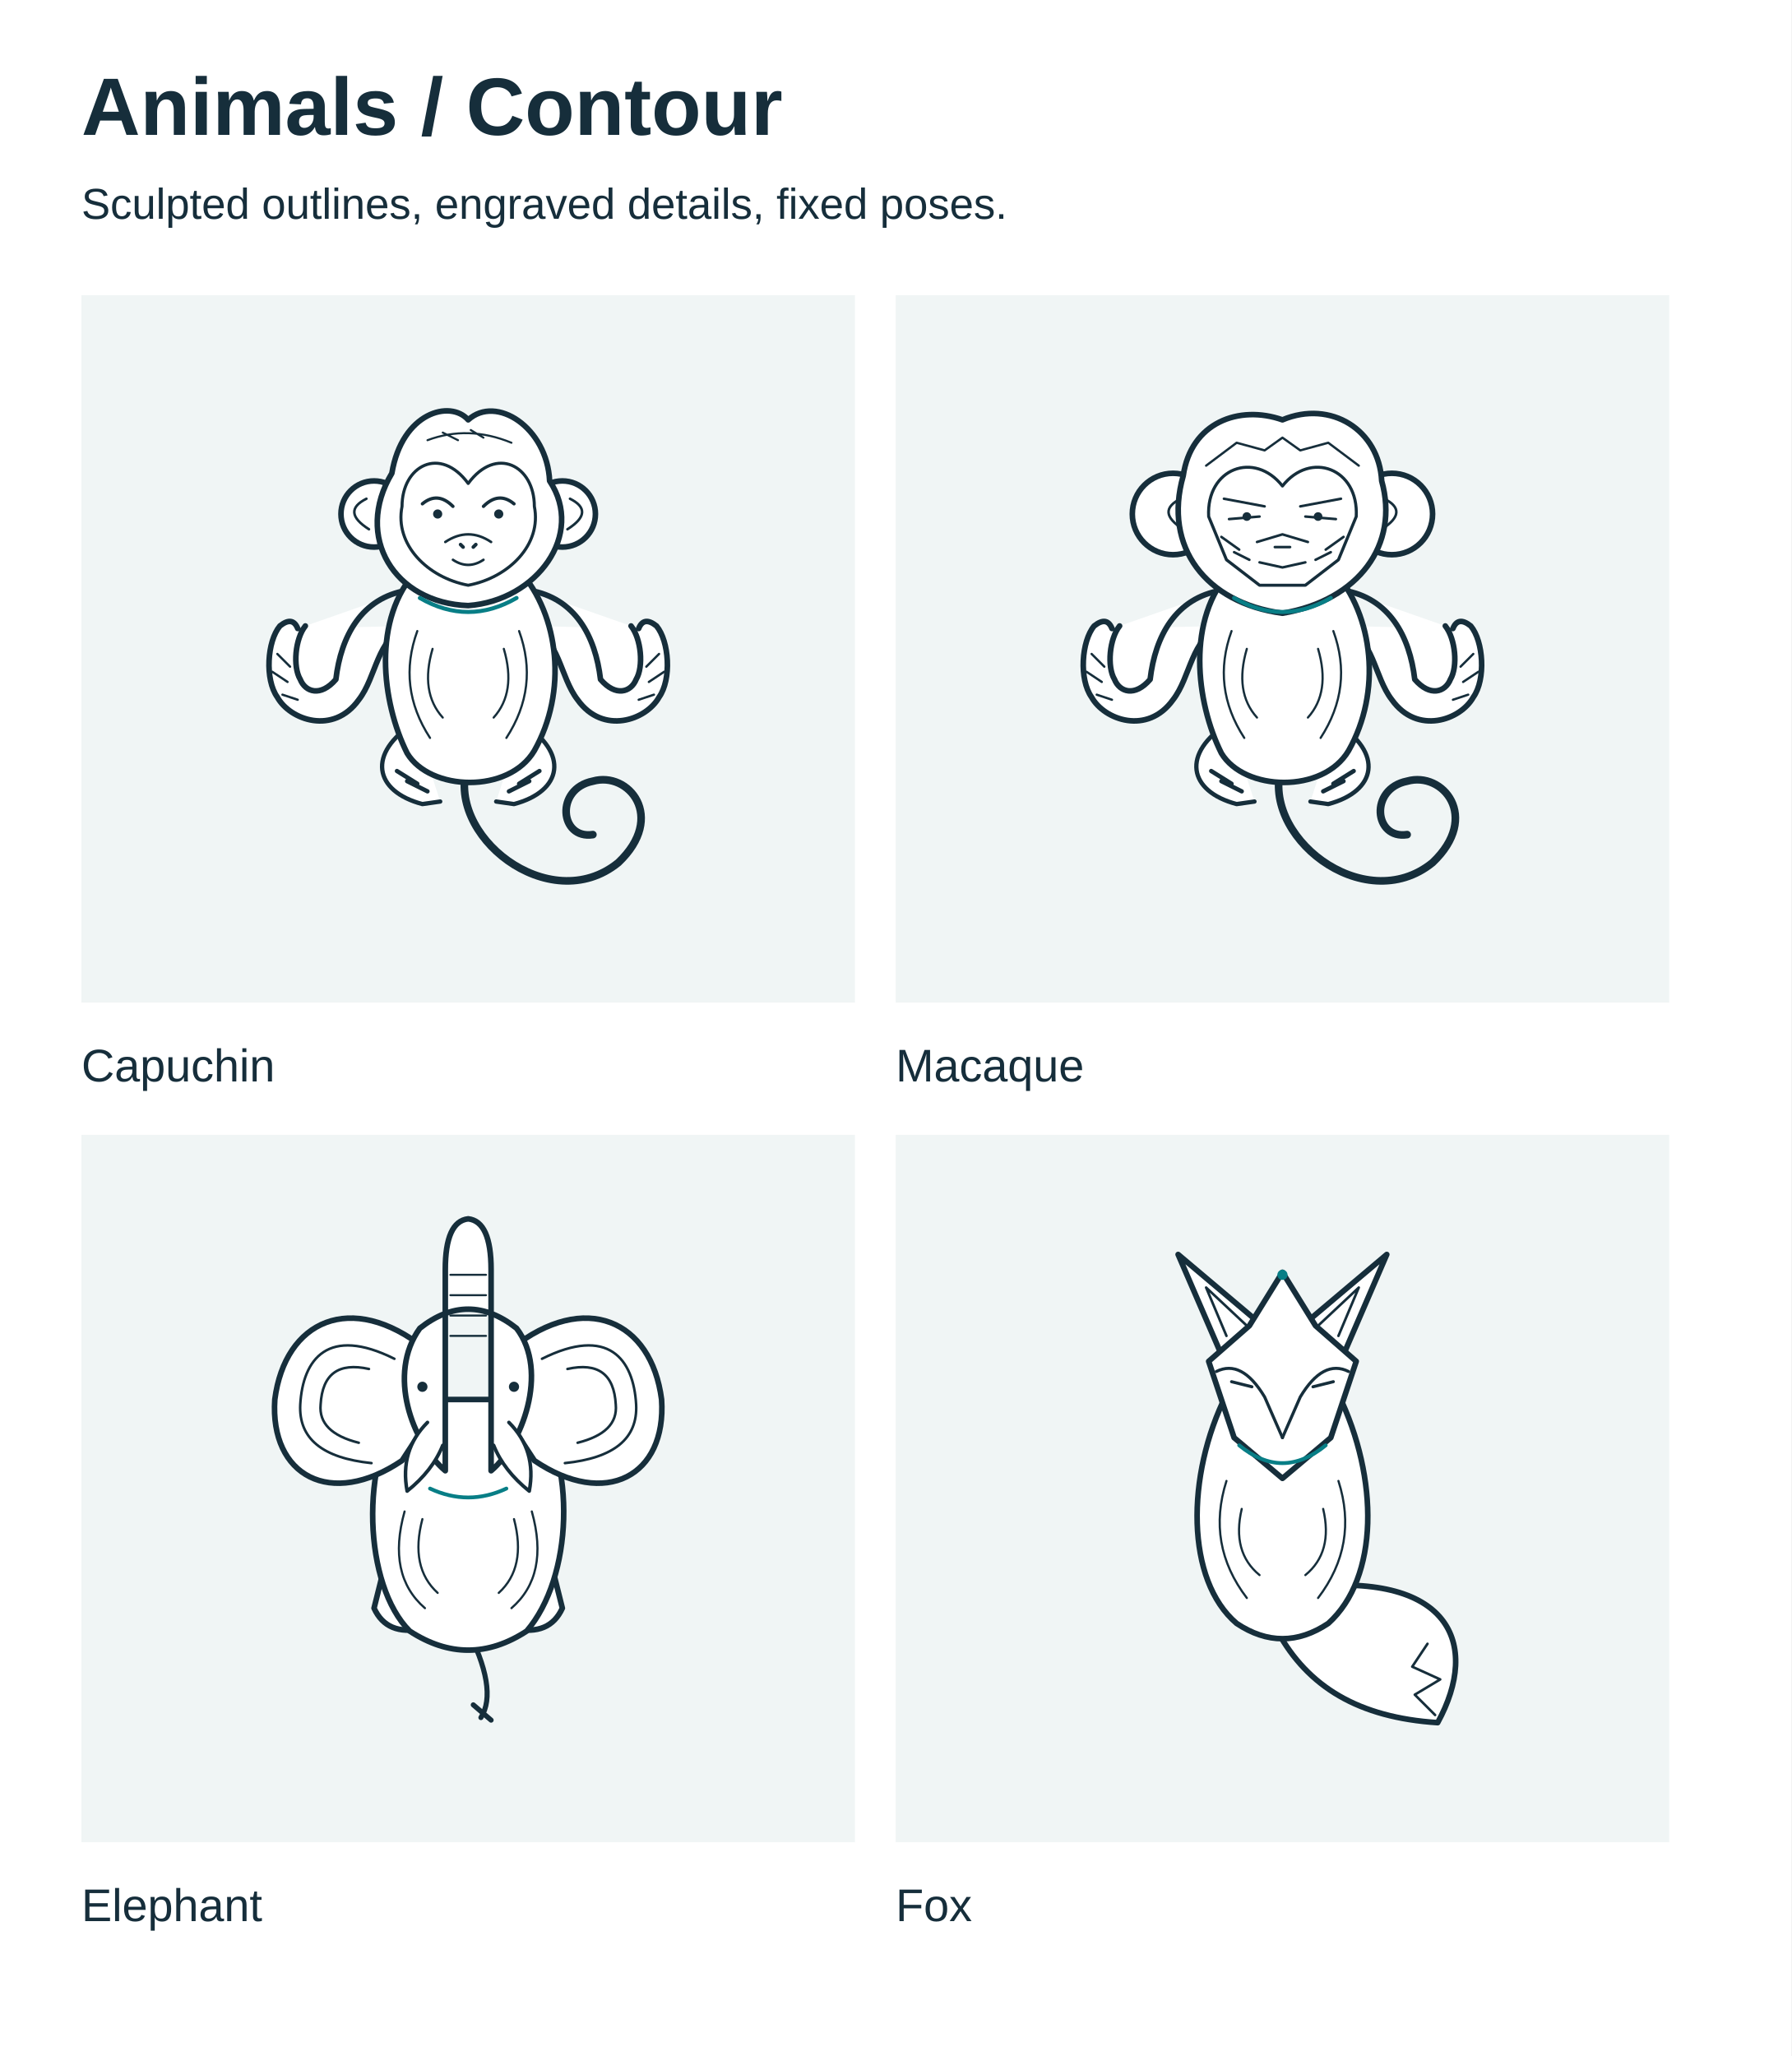
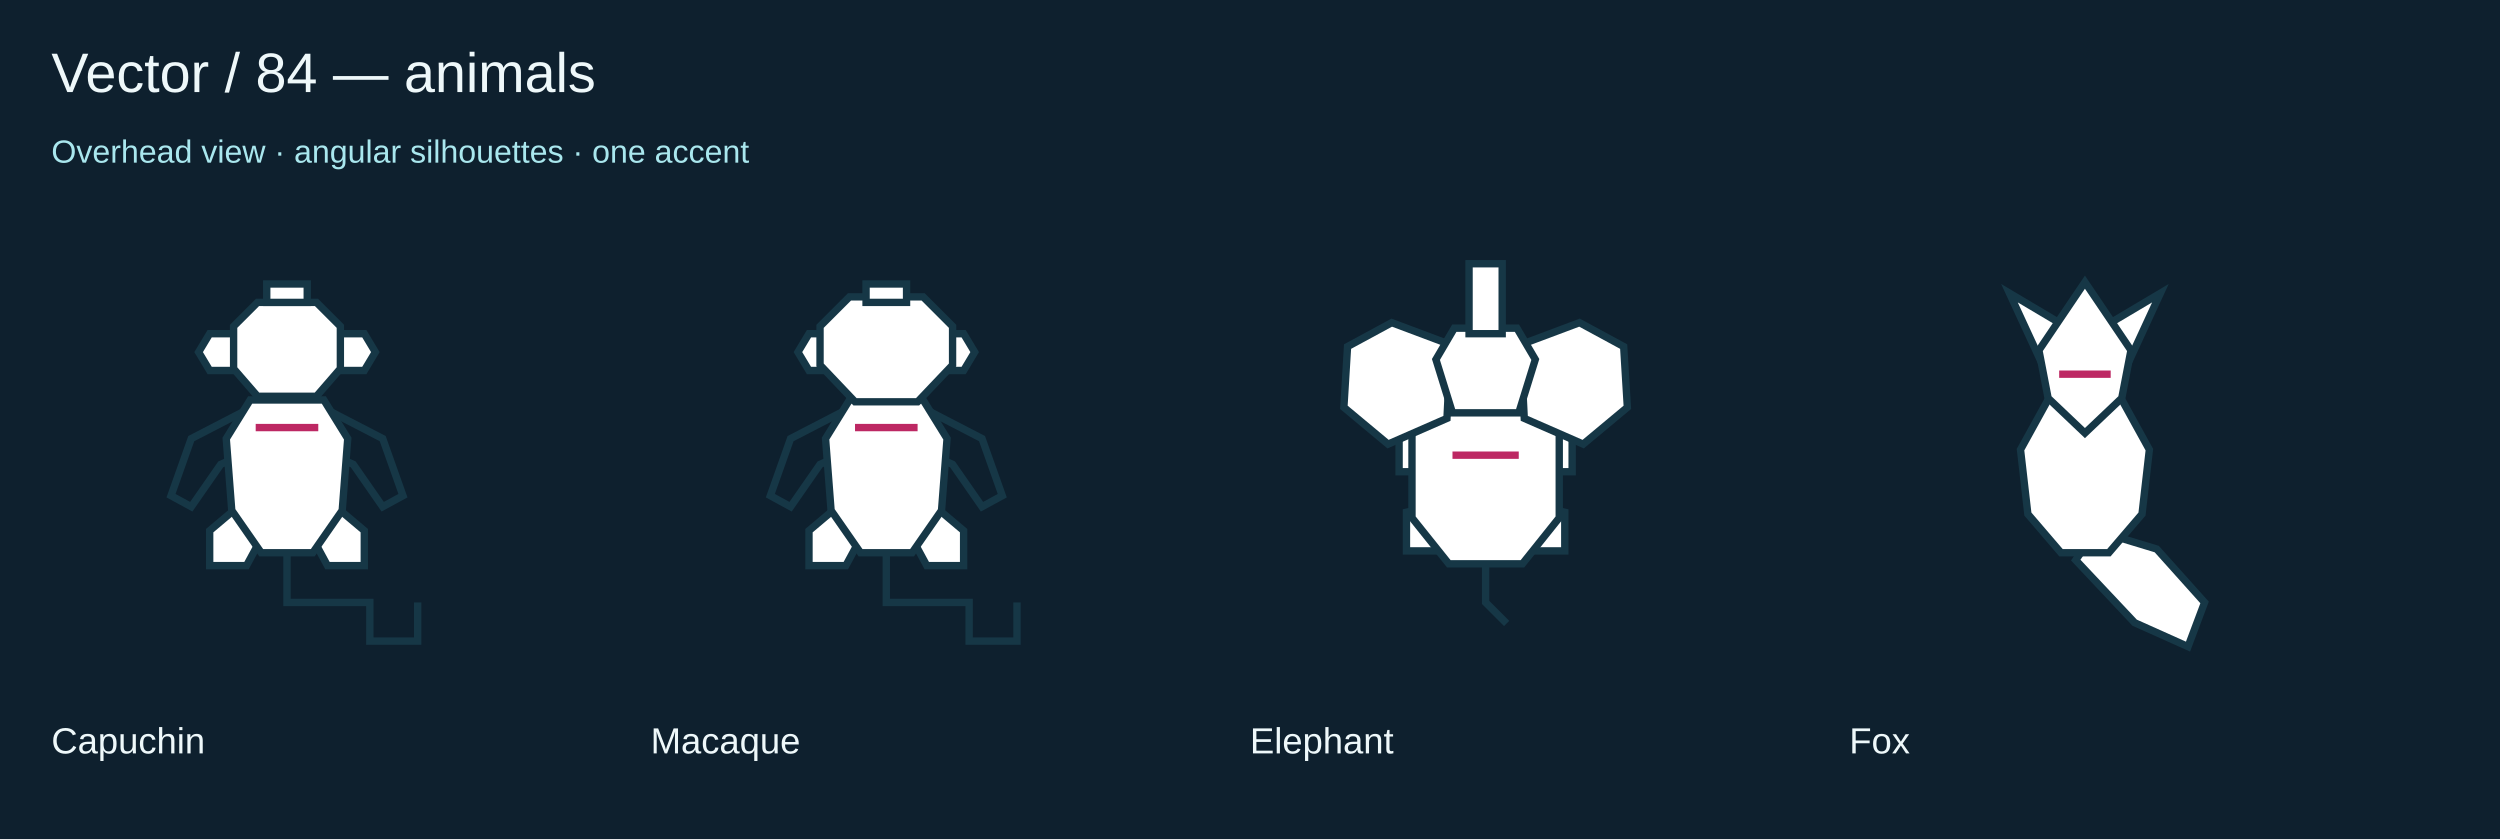
- <svg xmlns="http://www.w3.org/2000/svg" width="704" height="808" viewBox="0 0 704 808">
-   <rect width="704" height="808" fill="#fff" />
-   <g fill="#162e3b" font-family="Arial, sans-serif">
-     <text x="32" y="53" font-size="32" font-weight="bold">Animals / Contour</text>
-     <text x="32" y="86" font-size="17">Sculpted outlines, engraved details, fixed poses.</text>
-   </g>
-   <rect x="32" y="116" width="304" height="278" fill="#f0f5f5" />
-   <g transform="translate(56 126) scale(1.0)">
-     <g fill="none" stroke="var(--ink, #162e3b)" stroke-width="2.2" stroke-linecap="round" stroke-linejoin="round">
-       <g id="tail">
-         <path d="M128 174 C118 202 160 235 187 213 C206 195 191 177 177 181 C162 184 164 204 177 202" stroke-width="3" />
+ <svg xmlns="http://www.w3.org/2000/svg" width="1168" height="392" viewBox="0 0 1168 392" style="--ink:#a9e7ee;--paper:#0e202e;--accent:#f56d9e">
+   <rect width="1168" height="392" fill="#0e202e" />
+   <text x="24" y="43" font-family="Arial,sans-serif" font-size="26" fill="#eef8fa">Vector / 84 — animals</text>
+   <text x="24" y="76" font-family="Arial,sans-serif" font-size="15" fill="#a9e7ee">Overhead view · angular silhouettes · one accent</text>
+   <g transform="translate(24 100) scale(.86)">
+     <g fill="none" stroke="var(--ink, #163746)" stroke-width="4" stroke-linecap="square" stroke-linejoin="miter">
+       <path d="M128 184 V211 H173 V232 H199 V213" />
+       <polygon points="105,156 86,172 86,191 106,191 119,167" fill="var(--paper, #ffffff)" />
+       <g transform="translate(256 0) scale(-1 1)">
+         <polygon points="105,156 86,172 86,191 106,191 119,167" fill="var(--paper, #ffffff)" />
      </g>
-       <g id="limbs">
-         <path d="M107 158 C88 170 91 185 110 190 L117 189 M104 181 L112 185 M100 177 L108 182" fill="var(--paper, #ffffff)" stroke-width="1.7" />
-         <g transform="translate(256 0) scale(-1 1)">
-           <path d="M107 158 C88 170 91 185 110 190 L117 189 M104 181 L112 185 M100 177 L108 182" fill="var(--paper, #ffffff)" stroke-width="1.7" />
-         </g>
-         <path d="M104 106 C86 109 78 124 76 141 C70 148 64 146 62 141 C59 136 60 125 64 120 M104 120 C92 125 92 140 85 149 C75 163 58 157 53 148 C48 141 49 126 54 120 Q59 116 61 121" fill="var(--paper, #ffffff)" />
-         <g transform="translate(256 0) scale(-1 1)">
-           <path d="M104 106 C86 109 78 124 76 141 C70 148 64 146 62 141 C59 136 60 125 64 120 M104 120 C92 125 92 140 85 149 C75 163 58 157 53 148 C48 141 49 126 54 120 Q59 116 61 121" fill="var(--paper, #ffffff)" />
-         </g>
-         <path d="M53 131 L58 136 M51 138 L57 142 M55 147 L61 149" stroke-width=".9" />
-         <g transform="translate(256 0) scale(-1 1)">
-           <path d="M53 131 L58 136 M51 138 L57 142 M55 147 L61 149" stroke-width=".9" />
-         </g>
+       <path d="M105 107 L76 122 L65 153 L76 159 L92 136 L110 128" />
+       <g transform="translate(256 0) scale(-1 1)">
+         <path d="M105 107 L76 122 L65 153 L76 159 L92 136 L110 128" />
      </g>
-       <g id="body">
-         <path d="M108 98 C90 117 94 150 104 170 C113 185 144 186 154 169 C167 146 164 116 148 98 Z" fill="var(--paper, #ffffff)" />
-         <path d="M108 122 Q100 144 113 164 M114 129 Q109 146 118 156" stroke-width=".85" />
-         <g transform="translate(256 0) scale(-1 1)">
-           <path d="M108 122 Q100 144 113 164 M114 129 Q109 146 118 156" stroke-width=".85" />
-         </g>
+       <polygon points="108,101 95,122 98,161 114,184 142,184 158,161 161,122 148,101" fill="var(--paper, #ffffff)" />
+       <polygon points="99,65 86,65 80,75 86,85 100,85" fill="var(--paper, #ffffff)" />
+       <g transform="translate(256 0) scale(-1 1)">
+         <polygon points="99,65 86,65 80,75 86,85 100,85" fill="var(--paper, #ffffff)" />
      </g>
-       <g id="head">
-         <circle cx="91" cy="76" r="13" fill="var(--paper, #ffffff)" />
-         <path d="M88 70 Q78 75 89 82" stroke-width="1" />
-         <g transform="translate(256 0) scale(-1 1)">
-           <circle cx="91" cy="76" r="13" fill="var(--paper, #ffffff)" />
-           <path d="M88 70 Q78 75 89 82" stroke-width="1" />
-         </g>
-         <path d="M98 60 C102 36 121 31 128 39 C139 29 159 42 160 63 C174 84 155 110 128 112 C99 111 83 85 98 60 Z" fill="var(--paper, #ffffff)" />
-         <path d="M128 64 C117 49 102 57 102 73 C99 88 112 101 128 104 C144 101 157 88 154 73 C154 57 139 49 128 64 Z" stroke-width="1.2" />
-         <path d="M110 72 Q116 67 122 73" stroke-width="1.3" />
-         <circle cx="116" cy="76" r="1.8" fill="var(--ink, #162e3b)" stroke="none" />
-         <g transform="translate(256 0) scale(-1 1)">
-           <path d="M110 72 Q116 67 122 73" stroke-width="1.3" />
-           <circle cx="116" cy="76" r="1.8" fill="var(--ink, #162e3b)" stroke="none" />
-         </g>
-         <path d="M119 87 Q128 81 137 87 M122 94 Q128 98 134 94" stroke-width="1" />
-         <path d="M125 88 L126 89 M130 89 L131 88" stroke-width="1.4" />
-         <path d="M112 47 Q128 41 145 48 M118 44 L124 47 M129 43 L134 46" stroke-width=".8" />
-       </g>
-       <g id="accent">
-         <path d="M109 109 Q128 120 147 109" stroke="var(--accent, #087e86)" stroke-width="1.6" />
-       </g>
+       <polygon points="112,48 144,48 157,61 157,84 144,99 112,99 99,84 99,61" fill="var(--paper, #ffffff)" />
+       <polygon points="117,48 117,38 139,38 139,48" fill="var(--paper, #ffffff)" />
+       <path d="M113 116 H143" stroke="var(--accent, #bd2863)" />
    </g>
  </g>
-   <text x="32" y="425" font-size="18" font-family="Arial, sans-serif" fill="#162e3b">Capuchin</text>
-   <rect x="352" y="116" width="304" height="278" fill="#f0f5f5" />
-   <g transform="translate(376 126) scale(1.0)">
-     <g fill="none" stroke="var(--ink, #162e3b)" stroke-width="2.2" stroke-linecap="round" stroke-linejoin="round">
-       <g id="tail">
-         <path d="M128 174 C118 202 160 235 187 213 C206 195 191 177 177 181 C162 184 164 204 177 202" stroke-width="3" />
+   <text x="24" y="352" font-family="Arial,sans-serif" font-size="17" fill="#eef8fa">Capuchin</text>
+   <g transform="translate(304 100) scale(.86)">
+     <g fill="none" stroke="var(--ink, #163746)" stroke-width="4" stroke-linecap="square" stroke-linejoin="miter">
+       <path d="M128 184 V211 H173 V232 H199 V213" />
+       <polygon points="105,156 86,172 86,191 106,191 119,167" fill="var(--paper, #ffffff)" />
+       <g transform="translate(256 0) scale(-1 1)">
+         <polygon points="105,156 86,172 86,191 106,191 119,167" fill="var(--paper, #ffffff)" />
      </g>
-       <g id="limbs">
-         <path d="M107 158 C88 170 91 185 110 190 L117 189 M104 181 L112 185 M100 177 L108 182" fill="var(--paper, #ffffff)" stroke-width="1.7" />
-         <g transform="translate(256 0) scale(-1 1)">
-           <path d="M107 158 C88 170 91 185 110 190 L117 189 M104 181 L112 185 M100 177 L108 182" fill="var(--paper, #ffffff)" stroke-width="1.7" />
-         </g>
-         <path d="M104 106 C86 109 78 124 76 141 C70 148 64 146 62 141 C59 136 60 125 64 120 M104 120 C92 125 92 140 85 149 C75 163 58 157 53 148 C48 141 49 126 54 120 Q59 116 61 121" fill="var(--paper, #ffffff)" />
-         <g transform="translate(256 0) scale(-1 1)">
-           <path d="M104 106 C86 109 78 124 76 141 C70 148 64 146 62 141 C59 136 60 125 64 120 M104 120 C92 125 92 140 85 149 C75 163 58 157 53 148 C48 141 49 126 54 120 Q59 116 61 121" fill="var(--paper, #ffffff)" />
-         </g>
-         <path d="M53 131 L58 136 M51 138 L57 142 M55 147 L61 149" stroke-width=".9" />
-         <g transform="translate(256 0) scale(-1 1)">
-           <path d="M53 131 L58 136 M51 138 L57 142 M55 147 L61 149" stroke-width=".9" />
-         </g>
+       <path d="M105 107 L76 122 L65 153 L76 159 L92 136 L110 128" />
+       <g transform="translate(256 0) scale(-1 1)">
+         <path d="M105 107 L76 122 L65 153 L76 159 L92 136 L110 128" />
      </g>
-       <g id="body">
-         <path d="M108 98 C90 117 94 150 104 170 C113 185 144 186 154 169 C167 146 164 116 148 98 Z" fill="var(--paper, #ffffff)" />
-         <path d="M108 122 Q100 144 113 164 M114 129 Q109 146 118 156" stroke-width=".85" />
-         <g transform="translate(256 0) scale(-1 1)">
-           <path d="M108 122 Q100 144 113 164 M114 129 Q109 146 118 156" stroke-width=".85" />
-         </g>
+       <polygon points="108,101 95,122 98,161 114,184 142,184 158,161 161,122 148,101" fill="var(--paper, #ffffff)" />
+       <polygon points="99,65 86,65 80,75 86,85 100,85" fill="var(--paper, #ffffff)" />
+       <g transform="translate(256 0) scale(-1 1)">
+         <polygon points="99,65 86,65 80,75 86,85 100,85" fill="var(--paper, #ffffff)" />
      </g>
-       <g id="head">
-         <circle cx="85" cy="76" r="16" fill="var(--paper, #ffffff)" />
-         <path d="M88 70 Q78 75 89 82" stroke-width="1" />
-         <g transform="translate(256 0) scale(-1 1)">
-           <circle cx="85" cy="76" r="16" fill="var(--paper, #ffffff)" />
-           <path d="M88 70 Q78 75 89 82" stroke-width="1" />
-         </g>
-         <path d="M89 61 C92 40 111 33 128 39 C147 31 166 43 167 63 C174 88 158 110 128 115 C98 111 81 89 89 61 Z" fill="var(--paper, #ffffff)" />
-         <path d="M128 65 C117 51 98 58 99 77 L106 94 L119 104 H137 L150 94 L157 77 C158 58 139 51 128 65 Z" stroke-width="1.2" />
-         <path d="M105 70 L121 73 M107 78 L119 77 M104 85 L111 90 M109 91 L115 94" stroke-width="1" />
-         <circle cx="114" cy="77" r="1.7" fill="var(--ink, #162e3b)" stroke="none" />
-         <g transform="translate(256 0) scale(-1 1)">
-           <path d="M105 70 L121 73 M107 78 L119 77 M104 85 L111 90 M109 91 L115 94" stroke-width="1" />
-           <circle cx="114" cy="77" r="1.7" fill="var(--ink, #162e3b)" stroke="none" />
-         </g>
-         <path d="M118 87 L128 84 L138 87 M119 95 L128 97 L137 95 M125 89 H131" stroke-width="1" />
-         <path d="M98 57 L110 48 L121 51 L128 46 L135 51 L146 48 L158 57" stroke-width=".9" />
-       </g>
-       <g id="accent">
-         <path d="M109 109 Q128 120 147 109" stroke="var(--accent, #087e86)" stroke-width="1.6" />
-       </g>
+       <polygon points="108,45 148,45 164,61 164,82 145,102 111,102 92,82 92,61" fill="var(--paper, #ffffff)" />
+       <polygon points="117,48 117,38 139,38 139,48" fill="var(--paper, #ffffff)" />
+       <path d="M113 116 H143" stroke="var(--accent, #bd2863)" />
    </g>
  </g>
-   <text x="352" y="425" font-size="18" font-family="Arial, sans-serif" fill="#162e3b">Macaque</text>
-   <rect x="32" y="446" width="304" height="278" fill="#f0f5f5" />
-   <g transform="translate(56 456) scale(1.0)">
-     <g fill="none" stroke="var(--ink, #162e3b)" stroke-width="2.2" stroke-linecap="round" stroke-linejoin="round">
-       <path d="M127 183 Q140 208 133 219 M130 214 L137 220" stroke-width="2" />
-       <path d="M100 140 L91 176 Q96 187 110 184 L117 160" fill="var(--paper, #ffffff)" />
+   <text x="304" y="352" font-family="Arial,sans-serif" font-size="17" fill="#eef8fa">Macaque</text>
+   <g transform="translate(584 100) scale(.86)">
+     <g fill="none" stroke="var(--ink, #163746)" stroke-width="4" stroke-linecap="square" stroke-linejoin="miter">
+       <path d="M128 187 V211 L138 221" />
+       <polygon points="101,110 81,117 81,140 100,140" fill="var(--paper, #ffffff)" />
+       <polygon points="103,158 85,162 85,183 111,183" fill="var(--paper, #ffffff)" />
      <g transform="translate(256 0) scale(-1 1)">
-         <path d="M100 140 L91 176 Q96 187 110 184 L117 160" fill="var(--paper, #ffffff)" />
+         <polygon points="101,110 81,117 81,140 100,140" fill="var(--paper, #ffffff)" />
+         <polygon points="103,158 85,162 85,183 111,183" fill="var(--paper, #ffffff)" />
      </g>
-       <path d="M103 94 C85 119 87 167 105 185 Q128 200 151 185 C169 164 171 119 153 94 Z" fill="var(--paper, #ffffff)" />
-       <path d="M111 74 C82 51 56 63 52 94 C50 124 74 137 102 118 L117 95 Z" fill="var(--paper, #ffffff)" />
-       <path d="M99 78 C73 65 63 78 62 96 Q61 116 90 119 M89 82 Q71 78 70 96 Q69 107 85 111" stroke-width="1" />
+       <polygon points="108,88 148,88 168,117 168,165 148,190 108,190 88,165 88,117" fill="var(--paper, #ffffff)" />
+       <polygon points="109,71 77,59 53,72 51,105 75,125 107,111" fill="var(--paper, #ffffff)" />
      <g transform="translate(256 0) scale(-1 1)">
-         <path d="M111 74 C82 51 56 63 52 94 C50 124 74 137 102 118 L117 95 Z" fill="var(--paper, #ffffff)" />
-         <path d="M99 78 C73 65 63 78 62 96 Q61 116 90 119 M89 82 Q71 78 70 96 Q69 107 85 111" stroke-width="1" />
+         <polygon points="109,71 77,59 53,72 51,105 75,125 107,111" fill="var(--paper, #ffffff)" />
      </g>
-       <path d="M109 66 Q128 51 147 66 C160 83 149 112 137 122 L137 43 Q137 24 128 23 Q119 24 119 43 L119 122 C106 111 96 84 109 66 Z" fill="var(--paper, #ffffff)" />
-       <path d="M112 103 Q101 114 104 130 Q114 122 118 112" fill="var(--paper, #ffffff)" stroke-width="1.4" />
-       <circle cx="110" cy="89" r="2" fill="var(--ink, #162e3b)" stroke="none" />
-       <g transform="translate(256 0) scale(-1 1)">
-         <path d="M112 103 Q101 114 104 130 Q114 122 118 112" fill="var(--paper, #ffffff)" stroke-width="1.4" />
-         <circle cx="110" cy="89" r="2" fill="var(--ink, #162e3b)" stroke="none" />
-       </g>
-       <path d="M121 45 L135 45 M121 53 L135 53 M121 61 L135 61 M121 69 L135 69" stroke-width=".8" />
-       <path d="M103 138 Q96 163 111 176 M110 141 Q105 160 116 170" stroke-width=".85" />
-       <g transform="translate(256 0) scale(-1 1)">
-         <path d="M103 138 Q96 163 111 176 M110 141 Q105 160 116 170" stroke-width=".85" />
-       </g>
-       <path d="M113 129 Q128 136 143 129" stroke="var(--accent, #087e86)" stroke-width="1.5" />
+       <polygon points="111,62 145,62 155,79 146,108 110,108 101,79" fill="var(--paper, #ffffff)" />
+       <polygon points="119,65 119,27 137,27 137,65" fill="var(--paper, #ffffff)" />
+       <path d="M112 131 H144" stroke="var(--accent, #bd2863)" />
    </g>
  </g>
-   <text x="32" y="755" font-size="18" font-family="Arial, sans-serif" fill="#162e3b">Elephant</text>
-   <rect x="352" y="446" width="304" height="278" fill="#f0f5f5" />
-   <g transform="translate(376 456) scale(1.0)">
-     <g fill="none" stroke="var(--ink, #162e3b)" stroke-width="2.2" stroke-linecap="round" stroke-linejoin="round">
-       <path d="M135 168 C194 161 206 190 189 221 C158 219 138 207 126 185 Z" fill="var(--paper, #ffffff)" />
-       <path d="M185 190 L179 199 L190 204 L180 210 L188 218" stroke-width="1" />
-       <path d="M106 92 C90 124 90 165 110 182 Q128 194 146 182 C166 164 166 125 150 92 Z" fill="var(--paper, #ffffff)" />
-       <path d="M106 81 L87 37 L119 64 Z" fill="var(--paper, #ffffff)" />
-       <path d="M106 69 L98 50 L114 65" stroke-width="1" />
+   <text x="584" y="352" font-family="Arial,sans-serif" font-size="17" fill="#eef8fa">Elephant</text>
+   <g transform="translate(864 100) scale(.86)">
+     <g fill="none" stroke="var(--ink, #163746)" stroke-width="4" stroke-linecap="square" stroke-linejoin="miter">
+       <polygon points="134,172 167,182 193,211 184,235 155,222 123,188" fill="var(--paper, #ffffff)" />
+       <polygon points="109,99 93,128 97,163 115,184 141,184 159,163 163,128 147,99" fill="var(--paper, #ffffff)" />
+       <polygon points="105,82 87,43 119,62" fill="var(--paper, #ffffff)" />
      <g transform="translate(256 0) scale(-1 1)">
-         <path d="M106 81 L87 37 L119 64 Z" fill="var(--paper, #ffffff)" />
-         <path d="M106 69 L98 50 L114 65" stroke-width="1" />
+         <polygon points="105,82 87,43 119,62" fill="var(--paper, #ffffff)" />
      </g>
-       <path d="M99 79 L115 65 L128 44 L141 65 L157 79 L147 109 L128 125 L109 109 Z" fill="var(--paper, #ffffff)" />
-       <path d="M102 83 Q112 78 121 93 L128 109 M108 87 L116 89" stroke-width="1.2" />
-       <path d="M106 126 Q98 151 114 172 M112 137 Q108 154 119 163" stroke-width=".85" />
-       <g transform="translate(256 0) scale(-1 1)">
-         <path d="M102 83 Q112 78 121 93 L128 109 M108 87 L116 89" stroke-width="1.2" />
-         <path d="M106 126 Q98 151 114 172 M112 137 Q108 154 119 163" stroke-width=".85" />
-       </g>
-       <circle cx="128" cy="45" r="2" fill="var(--accent, #087e86)" stroke="none" />
-       <path d="M111 112 Q128 126 145 112" stroke="var(--accent, #087e86)" stroke-width="1.5" />
+       <polygon points="128,37 153,74 148,100 128,119 108,100 103,74" fill="var(--paper, #ffffff)" />
+       <path d="M116 87 H140" stroke="var(--accent, #bd2863)" />
    </g>
  </g>
-   <text x="352" y="755" font-size="18" font-family="Arial, sans-serif" fill="#162e3b">Fox</text>
+   <text x="864" y="352" font-family="Arial,sans-serif" font-size="17" fill="#eef8fa">Fox</text>
</svg>
